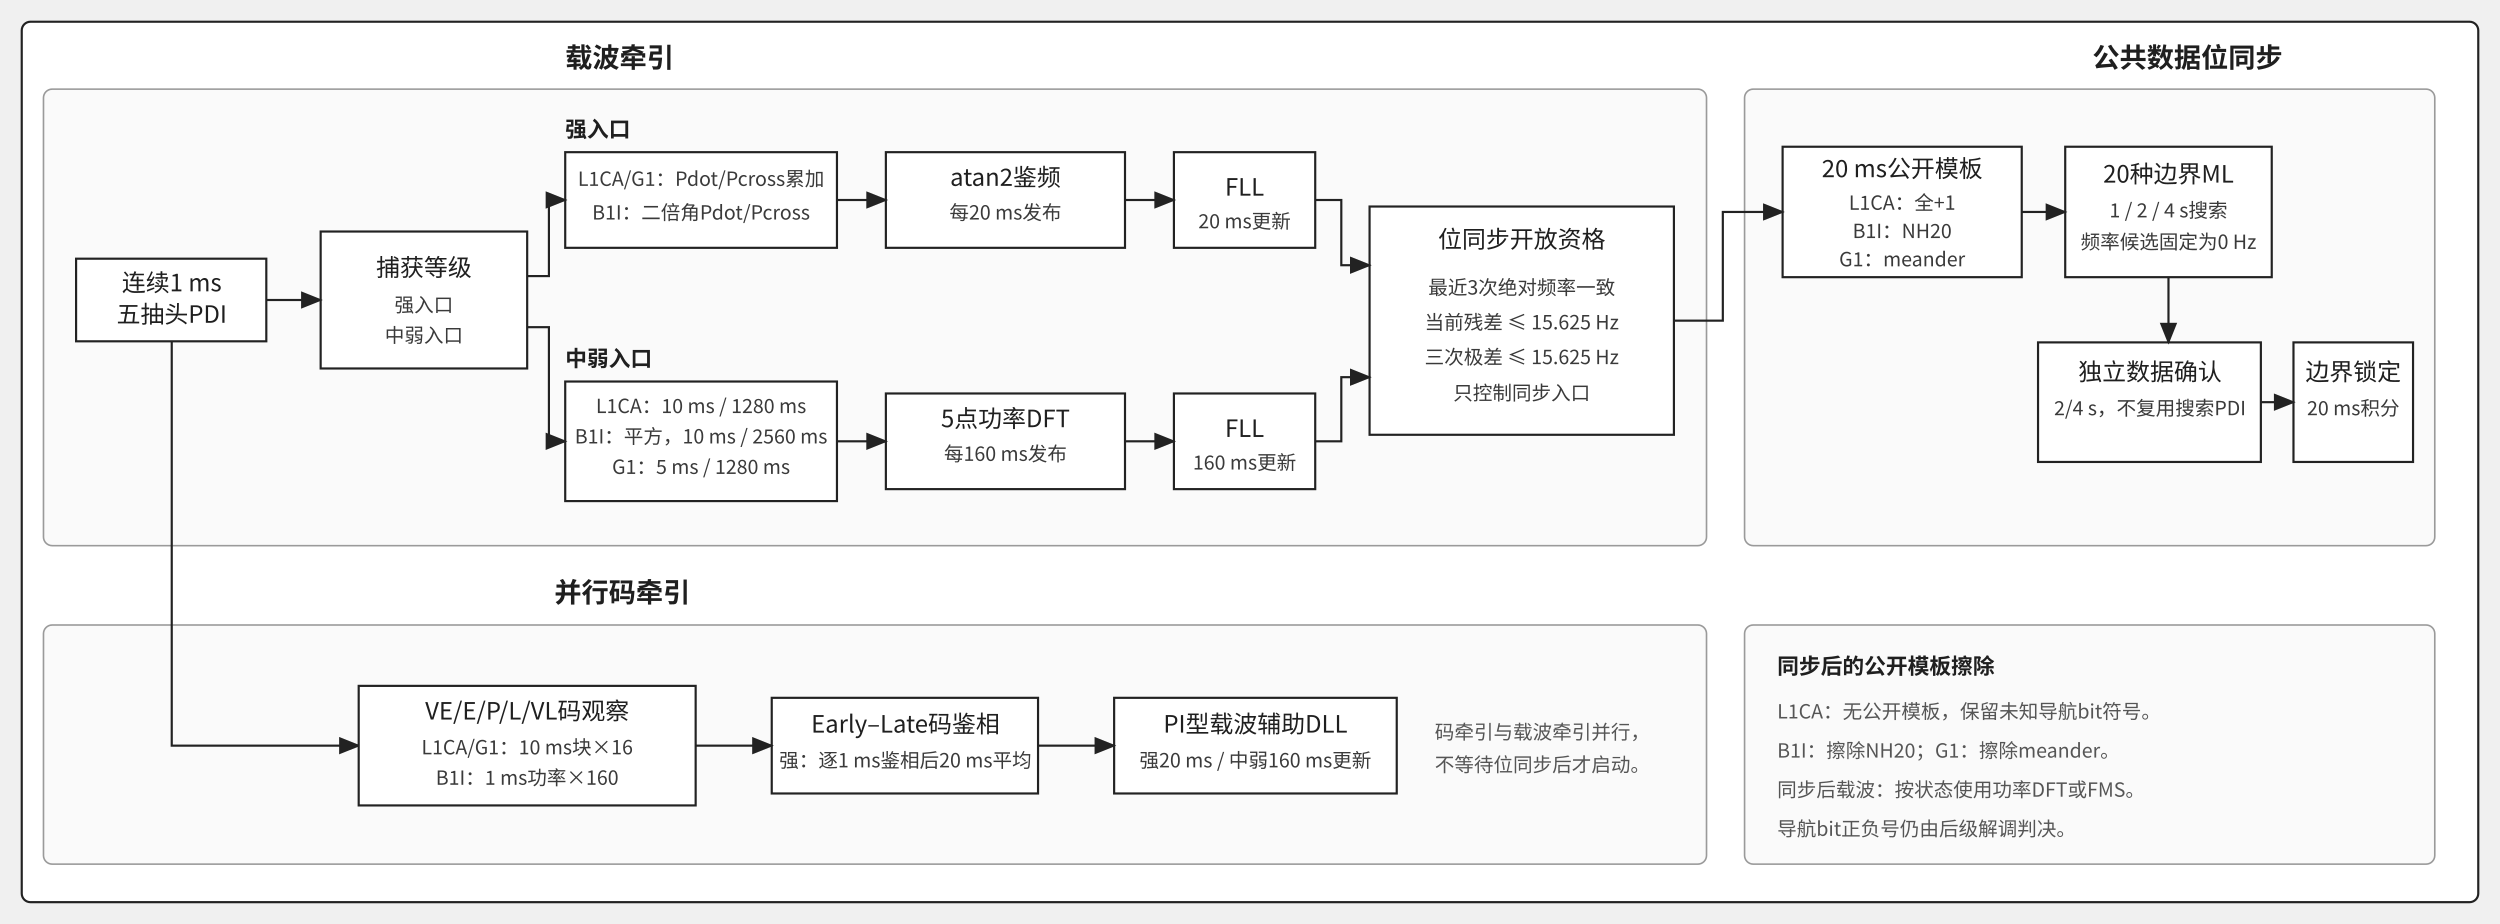
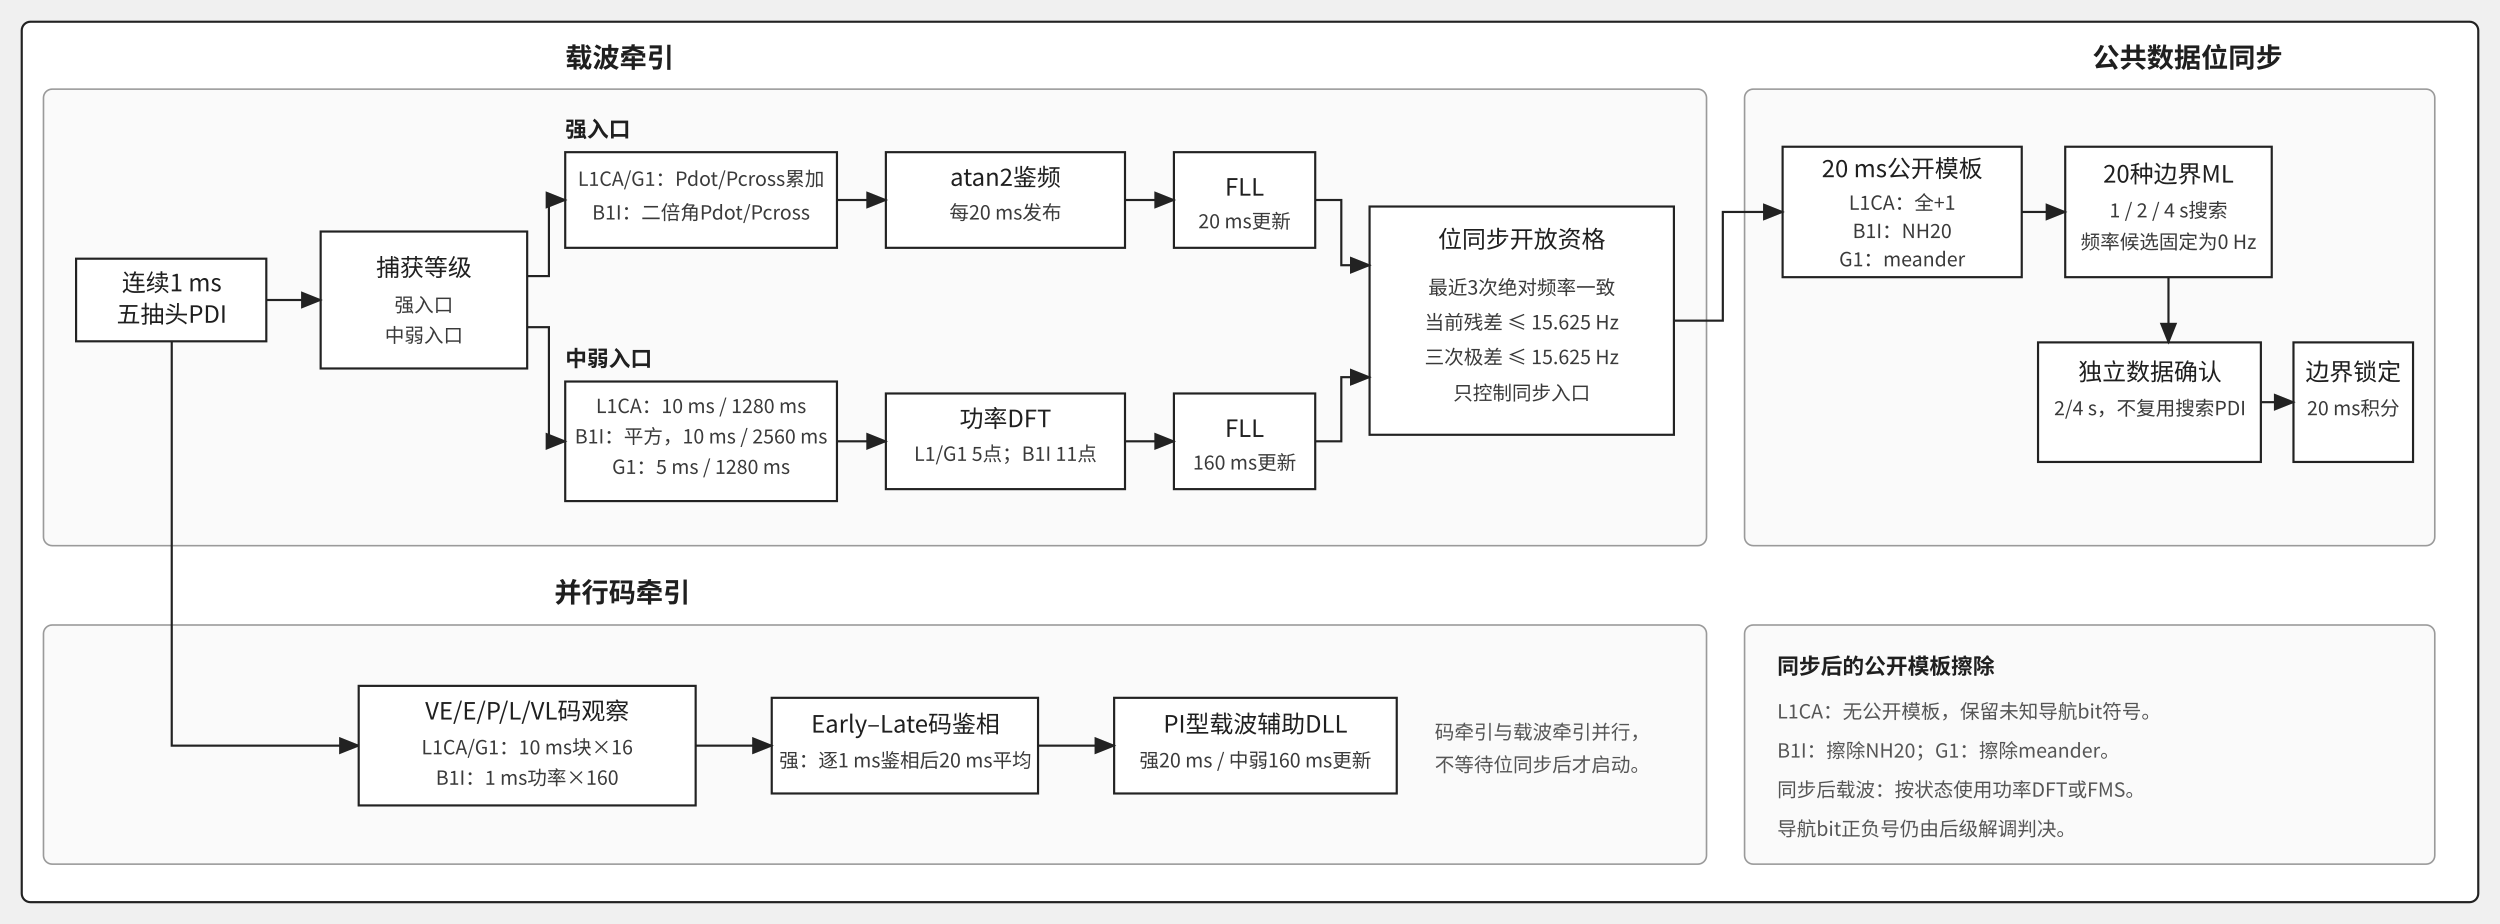
<svg xmlns="http://www.w3.org/2000/svg" width="2300" height="850" viewBox="0 0 2300 850">
  <defs>
    <marker id="arrow" markerWidth="10" markerHeight="8" refX="9" refY="4" orient="auto">
      <path d="M0,0 L10,4 L0,8 Z" fill="#222222" />
    </marker>
    <style>
      .box { fill:#ffffff; stroke:#222222; stroke-width:2; }
      .group { fill:#fafafa; stroke:#9a9a9a; stroke-width:1.5; }
      .line { fill:none; stroke:#222222; stroke-width:2; marker-end:url(#arrow); }
      .title { font:700 25px 'Noto Sans CJK SC','Microsoft YaHei',sans-serif; fill:#1f1f1f; }
      .text { font:22px 'Noto Sans CJK SC','Microsoft YaHei',sans-serif; fill:#1f1f1f; text-anchor:middle; }
      .small { font:18px 'Noto Sans CJK SC','Microsoft YaHei',sans-serif; fill:#3a3a3a; text-anchor:middle; }
      .label { font:700 20px 'Noto Sans CJK SC','Microsoft YaHei',sans-serif; fill:#1f1f1f; }
      .note { font:18px 'Noto Sans CJK SC','Microsoft YaHei',sans-serif; fill:#555555; }
    </style>
  </defs>
  <rect x="20" y="20" width="2260" height="810" rx="8" class="box" />
  <text x="520" y="62" class="title">载波牵引</text>
  <rect x="40" y="82" width="1530" height="420" rx="8" class="group" />
  <rect x="70" y="238" width="175" height="76" class="box" />
  <text x="158" y="268" class="text">连续1 ms</text>
  <text x="158" y="297" class="text">五抽头PDI</text>
  <rect x="295" y="213" width="190" height="126" class="box" />
  <text x="390" y="254" class="text">捕获等级</text>
  <text x="390" y="287" class="small">强入口</text>
  <text x="390" y="315" class="small">中弱入口</text>
  <path d="M245 276 H295" class="line" />
  <text x="520" y="126" class="label">强入口</text>
  <rect x="520" y="140" width="250" height="88" class="box" />
  <text x="645" y="171" class="small">L1CA/G1：Pdot/Pcross累加</text>
  <text x="645" y="202" class="small">B1I：二倍角Pdot/Pcross</text>
  <rect x="815" y="140" width="220" height="88" class="box" />
  <text x="925" y="171" class="text">atan2鉴频</text>
  <text x="925" y="202" class="small">每20 ms发布</text>
  <rect x="1080" y="140" width="130" height="88" class="box" />
  <text x="1145" y="180" class="text">FLL</text>
  <text x="1145" y="210" class="small">20 ms更新</text>
  <text x="520" y="337" class="label">中弱入口</text>
  <rect x="520" y="351" width="250" height="110" class="box" />
  <text x="645" y="380" class="small">L1CA：10 ms / 1280 ms</text>
  <text x="645" y="408" class="small">B1I：平方，10 ms / 2560 ms</text>
  <text x="645" y="436" class="small">G1：5 ms / 1280 ms</text>
  <rect x="815" y="362" width="220" height="88" class="box" />
-   <text x="925" y="393" class="text">5点功率DFT</text>
-   <text x="925" y="424" class="small">每160 ms发布</text>
+   <text x="925" y="393" class="text">功率DFT</text>
+   <text x="925" y="424" class="small">L1/G1 5点；B1I 11点</text>
  <rect x="1080" y="362" width="130" height="88" class="box" />
  <text x="1145" y="402" class="text">FLL</text>
  <text x="1145" y="432" class="small">160 ms更新</text>
  <path d="M485 254 H505 V184 H520" class="line" />
  <path d="M485 301 H505 V406 H520" class="line" />
  <path d="M770 184 H815" class="line" />
  <path d="M1035 184 H1080" class="line" />
  <path d="M770 406 H815" class="line" />
  <path d="M1035 406 H1080" class="line" />
  <rect x="1260" y="190" width="280" height="210" class="box" />
  <text x="1400" y="228" class="text">位同步开放资格</text>
  <text x="1400" y="271" class="small">最近3次绝对频率一致</text>
  <text x="1400" y="303" class="small">当前残差 ≤ 15.625 Hz</text>
  <text x="1400" y="335" class="small">三次极差 ≤ 15.625 Hz</text>
  <text x="1400" y="368" class="small">只控制同步入口</text>
  <path d="M1210 184 H1234 V244 H1260" class="line" />
  <path d="M1210 406 H1234 V347 H1260" class="line" />
  <text x="1925" y="62" class="title">公共数据位同步</text>
  <rect x="1605" y="82" width="635" height="420" rx="8" class="group" />
  <rect x="1640" y="135" width="220" height="120" class="box" />
  <text x="1750" y="163" class="text">20 ms公开模板</text>
  <text x="1750" y="193" class="small">L1CA：全+1</text>
  <text x="1750" y="219" class="small">B1I：NH20</text>
  <text x="1750" y="245" class="small">G1：meander</text>
  <rect x="1900" y="135" width="190" height="120" class="box" />
  <text x="1995" y="168" class="text">20种边界ML</text>
  <text x="1995" y="200" class="small">1 / 2 / 4 s搜索</text>
  <text x="1995" y="229" class="small">频率候选固定为0 Hz</text>
  <rect x="1875" y="315" width="205" height="110" class="box" />
  <text x="1978" y="350" class="text">独立数据确认</text>
  <text x="1978" y="382" class="small">2/4 s，不复用搜索PDI</text>
  <rect x="2110" y="315" width="110" height="110" class="box" />
  <text x="2165" y="350" class="text">边界锁定</text>
  <text x="2165" y="382" class="small">20 ms积分</text>
  <path d="M1540 295 H1585 V195 H1640" class="line" />
  <path d="M1860 195 H1900" class="line" />
  <path d="M1995 255 V315" class="line" />
  <path d="M2080 370 H2110" class="line" />
  <text x="510" y="554" class="title">并行码牵引</text>
  <rect x="40" y="575" width="1530" height="220" rx="8" class="group" />
  <path d="M158 314 V686 H330" class="line" />
  <rect x="330" y="631" width="310" height="110" class="box" />
  <text x="485" y="662" class="text">VE/E/P/L/VL码观察</text>
  <text x="485" y="694" class="small">L1CA/G1：10 ms块×16</text>
  <text x="485" y="722" class="small">B1I：1 ms功率×160</text>
  <rect x="710" y="642" width="245" height="88" class="box" />
  <text x="833" y="674" class="text">Early–Late码鉴相</text>
  <text x="833" y="706" class="small">强：逐1 ms鉴相后20 ms平均</text>
  <rect x="1025" y="642" width="260" height="88" class="box" />
  <text x="1155" y="674" class="text">PI型载波辅助DLL</text>
  <text x="1155" y="706" class="small">强20 ms / 中弱160 ms更新</text>
  <path d="M640 686 H710" class="line" />
  <path d="M955 686 H1025" class="line" />
  <text x="1320" y="680" class="note">码牵引与载波牵引并行，</text>
  <text x="1320" y="710" class="note">不等待位同步后才启动。</text>
  <rect x="1605" y="575" width="635" height="220" rx="8" class="group" />
  <text x="1635" y="620" class="label">同步后的公开模板擦除</text>
  <text x="1635" y="661" class="note">L1CA：无公开模板，保留未知导航bit符号。</text>
  <text x="1635" y="697" class="note">B1I：擦除NH20；G1：擦除meander。</text>
  <text x="1635" y="733" class="note">同步后载波：按状态使用功率DFT或FMS。</text>
  <text x="1635" y="769" class="note">导航bit正负号仍由后级解调判决。</text>
</svg>
